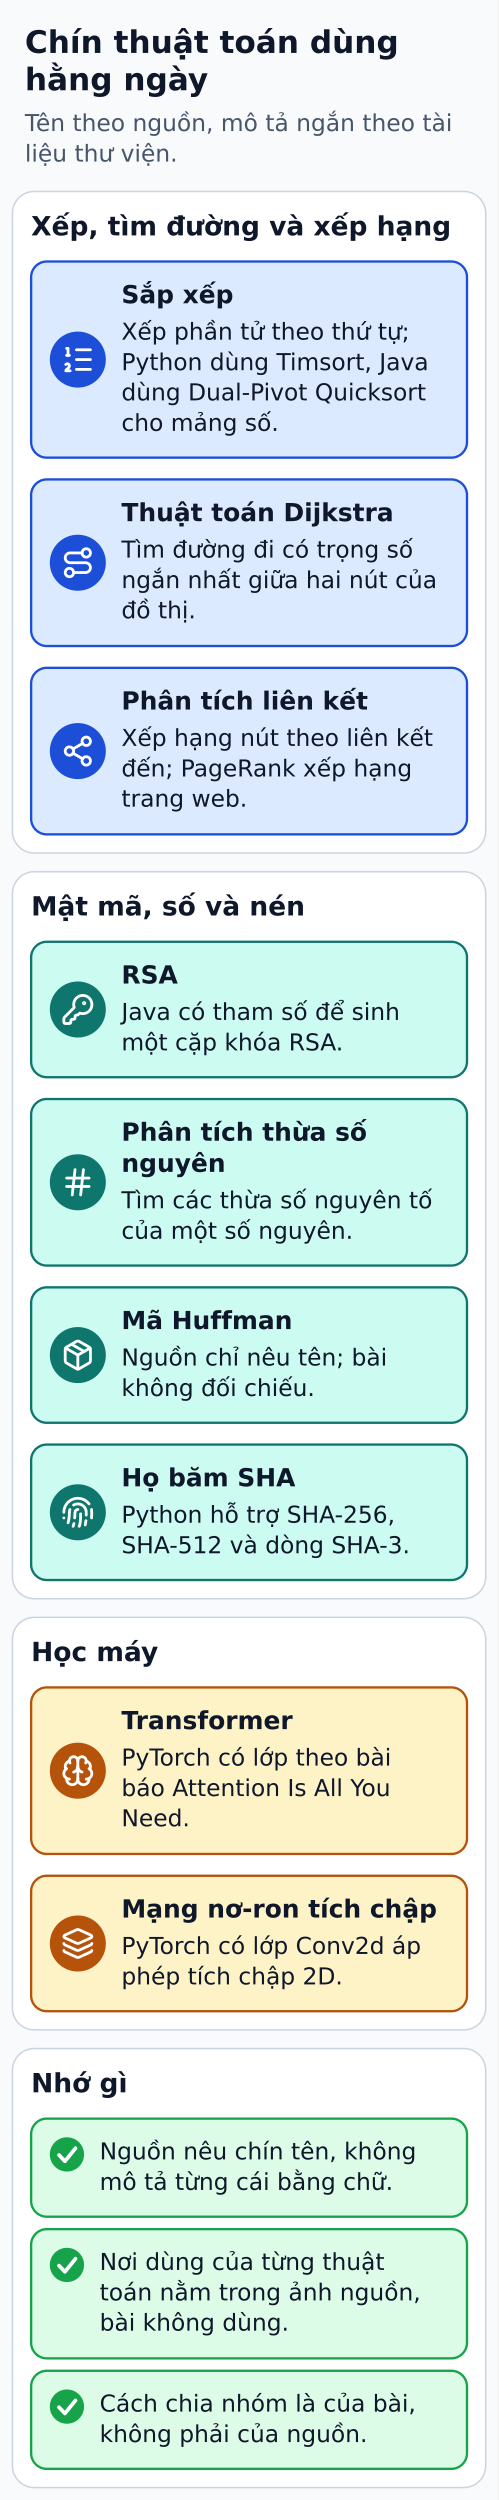
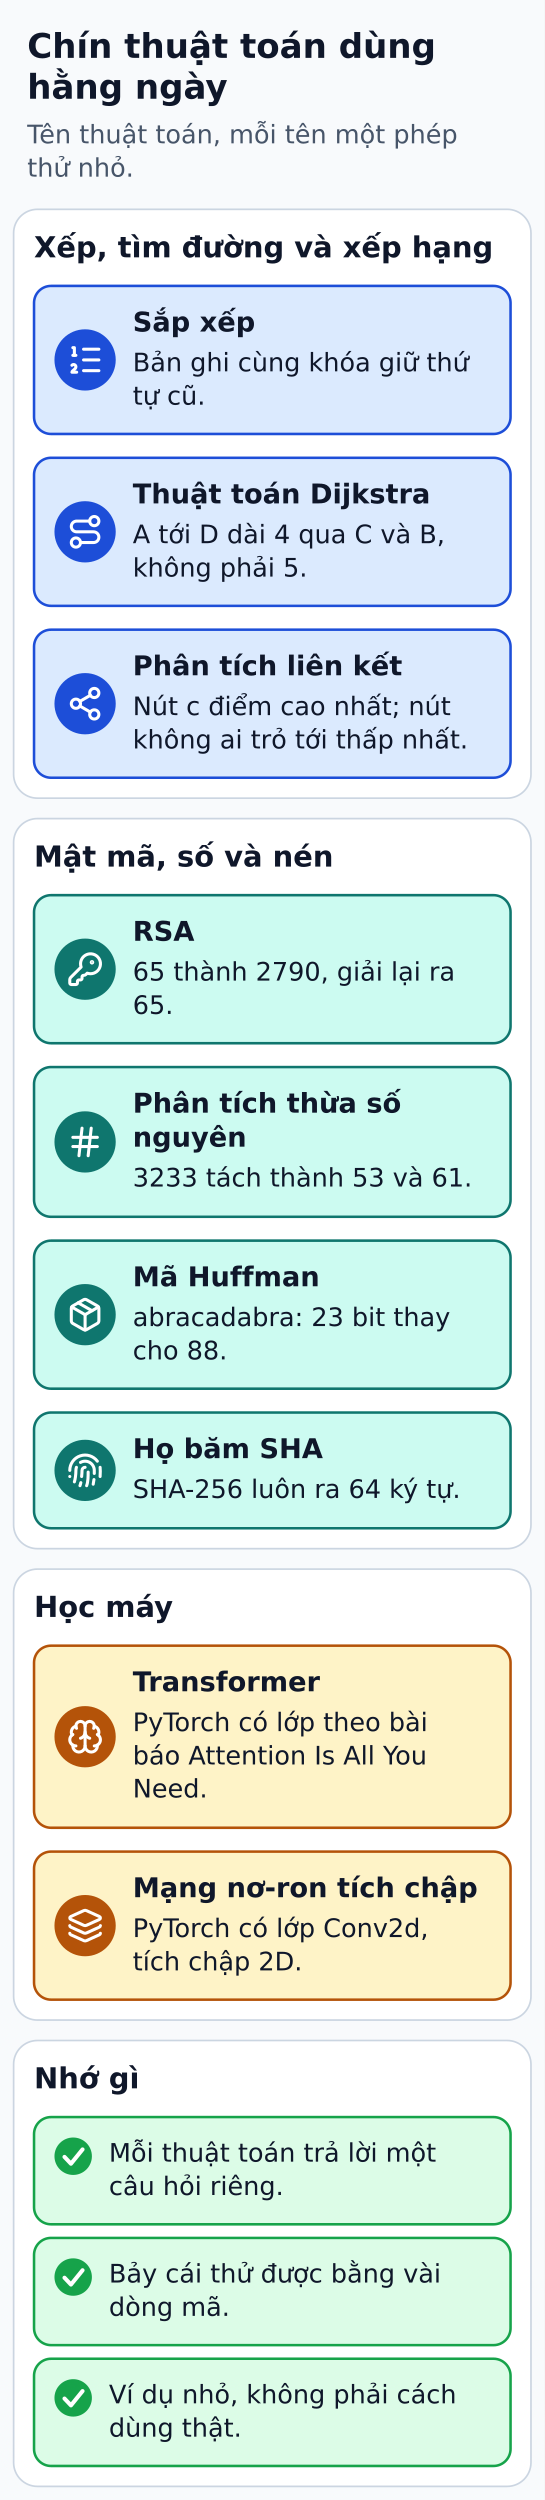
- <svg xmlns="http://www.w3.org/2000/svg" width="320" height="1606" viewBox="0 0 320 1606" role="img" aria-labelledby="title desc">
+ <svg xmlns="http://www.w3.org/2000/svg" width="320" height="1469" viewBox="0 0 320 1469" role="img" aria-labelledby="title desc">
  <defs>
    <marker id="arrow" markerWidth="8" markerHeight="8" refX="6" refY="3" orient="auto">
      <path d="M0,0 L6,3 L0,6" fill="none" stroke="#334155" stroke-width="1.5" />
    </marker>
  </defs>
-   <rect width="320" height="1606" fill="#f8fafc" />
+   <rect width="320" height="1469" fill="#f8fafc" />
  <g font-family="DejaVu Sans, Arial, sans-serif" fill="#0f172a">
    <text x="16" y="34" font-size="20" fill="#0f172a" font-weight="bold" text-anchor="start">Chín thuật toán dùng</text>
    <text x="16" y="58" font-size="20" fill="#0f172a" font-weight="bold" text-anchor="start">hằng ngày</text>
-     <text x="16" y="84.2" font-size="15" fill="#475569" font-weight="normal" text-anchor="start">Tên theo nguồn, mô tả ngắn theo tài</text>
-     <text x="16" y="103.8" font-size="15" fill="#475569" font-weight="normal" text-anchor="start">liệu thư viện.</text>
-     <rect x="8" y="123" width="304" height="425" rx="14" fill="#ffffff" stroke="#cbd5e1" stroke-width="1" />
+     <text x="16" y="84.2" font-size="15" fill="#475569" font-weight="normal" text-anchor="start">Tên thuật toán, mỗi tên một phép</text>
+     <text x="16" y="103.8" font-size="15" fill="#475569" font-weight="normal" text-anchor="start">thử nhỏ.</text>
+     <rect x="8" y="123" width="304" height="346" rx="14" fill="#ffffff" stroke="#cbd5e1" stroke-width="1" />
    <text x="20" y="151.2" font-size="17" fill="#0f172a" font-weight="bold" text-anchor="start">Xếp, tìm đường và xếp hạng</text>
-     <rect x="20" y="168" width="280" height="126" rx="10" fill="#dbeafe" stroke="#1d4ed8" stroke-width="1.5" />
-     <circle cx="50" cy="231" r="18" fill="#1d4ed8" />
-     <g transform="translate(39.2 220.2) scale(0.9)" fill="none" stroke="#FFFFFF" stroke-width="2" stroke-linecap="round" stroke-linejoin="round">
+     <rect x="20" y="168" width="280" height="87" rx="10" fill="#dbeafe" stroke="#1d4ed8" stroke-width="1.5" />
+     <circle cx="50" cy="211.5" r="18" fill="#1d4ed8" />
+     <g transform="translate(39.2 200.7) scale(0.9)" fill="none" stroke="#FFFFFF" stroke-width="2" stroke-linecap="round" stroke-linejoin="round">
      <path d="M11 5h10" />
      <path d="M11 12h10" />
      <path d="M11 19h10" />
      <path d="M4 4h1v5" />
      <path d="M4 9h2" />
      <path d="M6.5 20H3.4c0-1 2.6-1.925 2.6-3.5a1.5 1.5 0 0 0-2.6-1.02" />
    </g>
    <text x="78" y="194.8" font-size="16" fill="#0f172a" font-weight="bold" text-anchor="start">Sắp xếp</text>
-     <text x="78" y="218.2" font-size="15" fill="#0f172a" font-weight="normal" text-anchor="start">Xếp phần tử theo thứ tự;</text>
-     <text x="78" y="237.8" font-size="15" fill="#0f172a" font-weight="normal" text-anchor="start">Python dùng Timsort, Java</text>
-     <text x="78" y="257.2" font-size="15" fill="#0f172a" font-weight="normal" text-anchor="start">dùng Dual-Pivot Quicksort</text>
-     <text x="78" y="276.8" font-size="15" fill="#0f172a" font-weight="normal" text-anchor="start">cho mảng số.</text>
-     <rect x="20" y="308" width="280" height="107" rx="10" fill="#dbeafe" stroke="#1d4ed8" stroke-width="1.5" />
-     <circle cx="50" cy="361.5" r="18" fill="#1d4ed8" />
-     <g transform="translate(39.2 350.7) scale(0.9)" fill="none" stroke="#FFFFFF" stroke-width="2" stroke-linecap="round" stroke-linejoin="round">
+     <text x="78" y="218.2" font-size="15" fill="#0f172a" font-weight="normal" text-anchor="start">Bản ghi cùng khóa giữ thứ</text>
+     <text x="78" y="237.8" font-size="15" fill="#0f172a" font-weight="normal" text-anchor="start">tự cũ.</text>
+     <rect x="20" y="269" width="280" height="87" rx="10" fill="#dbeafe" stroke="#1d4ed8" stroke-width="1.5" />
+     <circle cx="50" cy="312.5" r="18" fill="#1d4ed8" />
+     <g transform="translate(39.2 301.7) scale(0.9)" fill="none" stroke="#FFFFFF" stroke-width="2" stroke-linecap="round" stroke-linejoin="round">
      <circle cx="6" cy="19" r="3" />
      <path d="M9 19h8.5a3.5 3.5 0 0 0 0-7h-11a3.5 3.5 0 0 1 0-7H15" />
      <circle cx="18" cy="5" r="3" />
    </g>
-     <text x="78" y="334.8" font-size="16" fill="#0f172a" font-weight="bold" text-anchor="start">Thuật toán Dijkstra</text>
-     <text x="78" y="358.2" font-size="15" fill="#0f172a" font-weight="normal" text-anchor="start">Tìm đường đi có trọng số</text>
-     <text x="78" y="377.8" font-size="15" fill="#0f172a" font-weight="normal" text-anchor="start">ngắn nhất giữa hai nút của</text>
-     <text x="78" y="397.2" font-size="15" fill="#0f172a" font-weight="normal" text-anchor="start">đồ thị.</text>
-     <rect x="20" y="429" width="280" height="107" rx="10" fill="#dbeafe" stroke="#1d4ed8" stroke-width="1.5" />
-     <circle cx="50" cy="482.5" r="18" fill="#1d4ed8" />
-     <g transform="translate(39.2 471.7) scale(0.9)" fill="none" stroke="#FFFFFF" stroke-width="2" stroke-linecap="round" stroke-linejoin="round">
+     <text x="78" y="295.8" font-size="16" fill="#0f172a" font-weight="bold" text-anchor="start">Thuật toán Dijkstra</text>
+     <text x="78" y="319.2" font-size="15" fill="#0f172a" font-weight="normal" text-anchor="start">A tới D dài 4 qua C và B,</text>
+     <text x="78" y="338.8" font-size="15" fill="#0f172a" font-weight="normal" text-anchor="start">không phải 5.</text>
+     <rect x="20" y="370" width="280" height="87" rx="10" fill="#dbeafe" stroke="#1d4ed8" stroke-width="1.5" />
+     <circle cx="50" cy="413.5" r="18" fill="#1d4ed8" />
+     <g transform="translate(39.2 402.7) scale(0.9)" fill="none" stroke="#FFFFFF" stroke-width="2" stroke-linecap="round" stroke-linejoin="round">
      <circle cx="18" cy="5" r="3" />
      <circle cx="6" cy="12" r="3" />
      <circle cx="18" cy="19" r="3" />
      <line x1="8.59" x2="15.42" y1="13.51" y2="17.49" />
      <line x1="15.41" x2="8.59" y1="6.51" y2="10.49" />
    </g>
-     <text x="78" y="455.8" font-size="16" fill="#0f172a" font-weight="bold" text-anchor="start">Phân tích liên kết</text>
-     <text x="78" y="479.2" font-size="15" fill="#0f172a" font-weight="normal" text-anchor="start">Xếp hạng nút theo liên kết</text>
-     <text x="78" y="498.8" font-size="15" fill="#0f172a" font-weight="normal" text-anchor="start">đến; PageRank xếp hạng</text>
-     <text x="78" y="518.2" font-size="15" fill="#0f172a" font-weight="normal" text-anchor="start">trang web.</text>
-     <rect x="8" y="560" width="304" height="467" rx="14" fill="#ffffff" stroke="#cbd5e1" stroke-width="1" />
-     <text x="20" y="588.1" font-size="17" fill="#0f172a" font-weight="bold" text-anchor="start">Mật mã, số và nén</text>
-     <rect x="20" y="605" width="280" height="87" rx="10" fill="#ccfbf1" stroke="#0f766e" stroke-width="1.5" />
-     <circle cx="50" cy="648.5" r="18" fill="#0f766e" />
-     <g transform="translate(39.2 637.7) scale(0.9)" fill="none" stroke="#FFFFFF" stroke-width="2" stroke-linecap="round" stroke-linejoin="round">
+     <text x="78" y="396.8" font-size="16" fill="#0f172a" font-weight="bold" text-anchor="start">Phân tích liên kết</text>
+     <text x="78" y="420.2" font-size="15" fill="#0f172a" font-weight="normal" text-anchor="start">Nút c điểm cao nhất; nút</text>
+     <text x="78" y="439.8" font-size="15" fill="#0f172a" font-weight="normal" text-anchor="start">không ai trỏ tới thấp nhất.</text>
+     <rect x="8" y="481" width="304" height="429" rx="14" fill="#ffffff" stroke="#cbd5e1" stroke-width="1" />
+     <text x="20" y="509.2" font-size="17" fill="#0f172a" font-weight="bold" text-anchor="start">Mật mã, số và nén</text>
+     <rect x="20" y="526" width="280" height="87" rx="10" fill="#ccfbf1" stroke="#0f766e" stroke-width="1.5" />
+     <circle cx="50" cy="569.5" r="18" fill="#0f766e" />
+     <g transform="translate(39.2 558.7) scale(0.9)" fill="none" stroke="#FFFFFF" stroke-width="2" stroke-linecap="round" stroke-linejoin="round">
      <path d="M2.586 17.414A2 2 0 0 0 2 18.828V21a1 1 0 0 0 1 1h3a1 1 0 0 0 1-1v-1a1 1 0 0 1 1-1h1a1 1 0 0 0 1-1v-1a1 1 0 0 1 1-1h.172a2 2 0 0 0 1.414-.586l.814-.814a6.5 6.5 0 1 0-4-4z" />
      <circle cx="16.5" cy="7.5" fill="#FFFFFF" r=".5" />
    </g>
-     <text x="78" y="631.8" font-size="16" fill="#0f172a" font-weight="bold" text-anchor="start">RSA</text>
-     <text x="78" y="655.2" font-size="15" fill="#0f172a" font-weight="normal" text-anchor="start">Java có tham số để sinh</text>
-     <text x="78" y="674.8" font-size="15" fill="#0f172a" font-weight="normal" text-anchor="start">một cặp khóa RSA.</text>
-     <rect x="20" y="706" width="280" height="107" rx="10" fill="#ccfbf1" stroke="#0f766e" stroke-width="1.5" />
-     <circle cx="50" cy="759.5" r="18" fill="#0f766e" />
-     <g transform="translate(39.2 748.7) scale(0.9)" fill="none" stroke="#FFFFFF" stroke-width="2" stroke-linecap="round" stroke-linejoin="round">
+     <text x="78" y="552.8" font-size="16" fill="#0f172a" font-weight="bold" text-anchor="start">RSA</text>
+     <text x="78" y="576.2" font-size="15" fill="#0f172a" font-weight="normal" text-anchor="start">65 thành 2790, giải lại ra</text>
+     <text x="78" y="595.8" font-size="15" fill="#0f172a" font-weight="normal" text-anchor="start">65.</text>
+     <rect x="20" y="627" width="280" height="88" rx="10" fill="#ccfbf1" stroke="#0f766e" stroke-width="1.5" />
+     <circle cx="50" cy="671" r="18" fill="#0f766e" />
+     <g transform="translate(39.2 660.2) scale(0.9)" fill="none" stroke="#FFFFFF" stroke-width="2" stroke-linecap="round" stroke-linejoin="round">
      <line x1="4" x2="20" y1="9" y2="9" />
      <line x1="4" x2="20" y1="15" y2="15" />
      <line x1="10" x2="8" y1="3" y2="21" />
      <line x1="16" x2="14" y1="3" y2="21" />
    </g>
-     <text x="78" y="732.8" font-size="16" fill="#0f172a" font-weight="bold" text-anchor="start">Phân tích thừa số</text>
-     <text x="78" y="752.8" font-size="16" fill="#0f172a" font-weight="bold" text-anchor="start">nguyên</text>
-     <text x="78" y="776.2" font-size="15" fill="#0f172a" font-weight="normal" text-anchor="start">Tìm các thừa số nguyên tố</text>
-     <text x="78" y="795.8" font-size="15" fill="#0f172a" font-weight="normal" text-anchor="start">của một số nguyên.</text>
-     <rect x="20" y="827" width="280" height="87" rx="10" fill="#ccfbf1" stroke="#0f766e" stroke-width="1.5" />
-     <circle cx="50" cy="870.5" r="18" fill="#0f766e" />
-     <g transform="translate(39.2 859.7) scale(0.9)" fill="none" stroke="#FFFFFF" stroke-width="2" stroke-linecap="round" stroke-linejoin="round">
+     <text x="78" y="653.8" font-size="16" fill="#0f172a" font-weight="bold" text-anchor="start">Phân tích thừa số</text>
+     <text x="78" y="673.8" font-size="16" fill="#0f172a" font-weight="bold" text-anchor="start">nguyên</text>
+     <text x="78" y="697.2" font-size="15" fill="#0f172a" font-weight="normal" text-anchor="start">3233 tách thành 53 và 61.</text>
+     <rect x="20" y="729" width="280" height="87" rx="10" fill="#ccfbf1" stroke="#0f766e" stroke-width="1.5" />
+     <circle cx="50" cy="772.5" r="18" fill="#0f766e" />
+     <g transform="translate(39.2 761.7) scale(0.9)" fill="none" stroke="#FFFFFF" stroke-width="2" stroke-linecap="round" stroke-linejoin="round">
      <path d="M11 21.73a2 2 0 0 0 2 0l7-4A2 2 0 0 0 21 16V8a2 2 0 0 0-1-1.73l-7-4a2 2 0 0 0-2 0l-7 4A2 2 0 0 0 3 8v8a2 2 0 0 0 1 1.73z" />
      <path d="M12 22V12" />
      <polyline points="3.29 7 12 12 20.71 7" />
      <path d="m7.5 4.27 9 5.15" />
    </g>
-     <text x="78" y="853.8" font-size="16" fill="#0f172a" font-weight="bold" text-anchor="start">Mã Huffman</text>
-     <text x="78" y="877.2" font-size="15" fill="#0f172a" font-weight="normal" text-anchor="start">Nguồn chỉ nêu tên; bài</text>
-     <text x="78" y="896.8" font-size="15" fill="#0f172a" font-weight="normal" text-anchor="start">không đối chiếu.</text>
-     <rect x="20" y="928" width="280" height="87" rx="10" fill="#ccfbf1" stroke="#0f766e" stroke-width="1.5" />
-     <circle cx="50" cy="971.5" r="18" fill="#0f766e" />
-     <g transform="translate(39.2 960.7) scale(0.9)" fill="none" stroke="#FFFFFF" stroke-width="2" stroke-linecap="round" stroke-linejoin="round">
+     <text x="78" y="755.8" font-size="16" fill="#0f172a" font-weight="bold" text-anchor="start">Mã Huffman</text>
+     <text x="78" y="779.2" font-size="15" fill="#0f172a" font-weight="normal" text-anchor="start">abracadabra: 23 bit thay</text>
+     <text x="78" y="798.8" font-size="15" fill="#0f172a" font-weight="normal" text-anchor="start">cho 88.</text>
+     <rect x="20" y="830" width="280" height="68" rx="10" fill="#ccfbf1" stroke="#0f766e" stroke-width="1.5" />
+     <circle cx="50" cy="864" r="18" fill="#0f766e" />
+     <g transform="translate(39.2 853.2) scale(0.9)" fill="none" stroke="#FFFFFF" stroke-width="2" stroke-linecap="round" stroke-linejoin="round">
      <path d="M12 10a2 2 0 0 0-2 2c0 1.02-.1 2.51-.26 4" />
      <path d="M14 13.12c0 2.38 0 6.38-1 8.88" />
      <path d="M17.29 21.02c.12-.6.43-2.3.5-3.02" />
      <path d="M2 12a10 10 0 0 1 18-6" />
      <path d="M2 16h.01" />
      <path d="M21.8 16c.2-2 .131-5.354 0-6" />
      <path d="M5 19.5C5.5 18 6 15 6 12a6 6 0 0 1 .34-2" />
      <path d="M8.65 22c.21-.66.45-1.32.57-2" />
      <path d="M9 6.8a6 6 0 0 1 9 5.2v2" />
    </g>
-     <text x="78" y="954.8" font-size="16" fill="#0f172a" font-weight="bold" text-anchor="start">Họ băm SHA</text>
-     <text x="78" y="978.2" font-size="15" fill="#0f172a" font-weight="normal" text-anchor="start">Python hỗ trợ SHA-256,</text>
-     <text x="78" y="997.8" font-size="15" fill="#0f172a" font-weight="normal" text-anchor="start">SHA-512 và dòng SHA-3.</text>
-     <rect x="8" y="1039" width="304" height="265" rx="14" fill="#ffffff" stroke="#cbd5e1" stroke-width="1" />
-     <text x="20" y="1067.1" font-size="17" fill="#0f172a" font-weight="bold" text-anchor="start">Học máy</text>
-     <rect x="20" y="1084" width="280" height="107" rx="10" fill="#fef3c7" stroke="#b45309" stroke-width="1.5" />
-     <circle cx="50" cy="1137.5" r="18" fill="#b45309" />
-     <g transform="translate(39.2 1126.7) scale(0.9)" fill="none" stroke="#FFFFFF" stroke-width="2" stroke-linecap="round" stroke-linejoin="round">
+     <text x="78" y="856.8" font-size="16" fill="#0f172a" font-weight="bold" text-anchor="start">Họ băm SHA</text>
+     <text x="78" y="880.2" font-size="15" fill="#0f172a" font-weight="normal" text-anchor="start">SHA-256 luôn ra 64 ký tự.</text>
+     <rect x="8" y="922" width="304" height="265" rx="14" fill="#ffffff" stroke="#cbd5e1" stroke-width="1" />
+     <text x="20" y="950.1" font-size="17" fill="#0f172a" font-weight="bold" text-anchor="start">Học máy</text>
+     <rect x="20" y="967" width="280" height="107" rx="10" fill="#fef3c7" stroke="#b45309" stroke-width="1.5" />
+     <circle cx="50" cy="1020.5" r="18" fill="#b45309" />
+     <g transform="translate(39.2 1009.7) scale(0.9)" fill="none" stroke="#FFFFFF" stroke-width="2" stroke-linecap="round" stroke-linejoin="round">
      <path d="M12 18V5" />
      <path d="M15 13a4.17 4.17 0 0 1-3-4 4.17 4.17 0 0 1-3 4" />
      <path d="M17.598 6.5A3 3 0 1 0 12 5a3 3 0 1 0-5.598 1.5" />
      <path d="M17.997 5.125a4 4 0 0 1 2.526 5.77" />
      <path d="M18 18a4 4 0 0 0 2-7.464" />
      <path d="M19.967 17.483A4 4 0 1 1 12 18a4 4 0 1 1-7.967-.517" />
      <path d="M6 18a4 4 0 0 1-2-7.464" />
      <path d="M6.003 5.125a4 4 0 0 0-2.526 5.77" />
    </g>
-     <text x="78" y="1110.8" font-size="16" fill="#0f172a" font-weight="bold" text-anchor="start">Transformer</text>
-     <text x="78" y="1134.2" font-size="15" fill="#0f172a" font-weight="normal" text-anchor="start">PyTorch có lớp theo bài</text>
-     <text x="78" y="1153.8" font-size="15" fill="#0f172a" font-weight="normal" text-anchor="start">báo Attention Is All You</text>
-     <text x="78" y="1173.2" font-size="15" fill="#0f172a" font-weight="normal" text-anchor="start">Need.</text>
-     <rect x="20" y="1205" width="280" height="87" rx="10" fill="#fef3c7" stroke="#b45309" stroke-width="1.5" />
-     <circle cx="50" cy="1248.5" r="18" fill="#b45309" />
-     <g transform="translate(39.2 1237.7) scale(0.9)" fill="none" stroke="#FFFFFF" stroke-width="2" stroke-linecap="round" stroke-linejoin="round">
+     <text x="78" y="993.8" font-size="16" fill="#0f172a" font-weight="bold" text-anchor="start">Transformer</text>
+     <text x="78" y="1017.2" font-size="15" fill="#0f172a" font-weight="normal" text-anchor="start">PyTorch có lớp theo bài</text>
+     <text x="78" y="1036.8" font-size="15" fill="#0f172a" font-weight="normal" text-anchor="start">báo Attention Is All You</text>
+     <text x="78" y="1056.2" font-size="15" fill="#0f172a" font-weight="normal" text-anchor="start">Need.</text>
+     <rect x="20" y="1088" width="280" height="87" rx="10" fill="#fef3c7" stroke="#b45309" stroke-width="1.5" />
+     <circle cx="50" cy="1131.5" r="18" fill="#b45309" />
+     <g transform="translate(39.2 1120.7) scale(0.9)" fill="none" stroke="#FFFFFF" stroke-width="2" stroke-linecap="round" stroke-linejoin="round">
      <path d="M12.83 2.18a2 2 0 0 0-1.66 0L2.6 6.08a1 1 0 0 0 0 1.83l8.58 3.91a2 2 0 0 0 1.66 0l8.58-3.9a1 1 0 0 0 0-1.83z" />
      <path d="M2 12a1 1 0 0 0 .58.91l8.6 3.91a2 2 0 0 0 1.65 0l8.58-3.9A1 1 0 0 0 22 12" />
      <path d="M2 17a1 1 0 0 0 .58.91l8.6 3.91a2 2 0 0 0 1.65 0l8.58-3.9A1 1 0 0 0 22 17" />
    </g>
-     <text x="78" y="1231.8" font-size="16" fill="#0f172a" font-weight="bold" text-anchor="start">Mạng nơ-ron tích chập</text>
-     <text x="78" y="1255.2" font-size="15" fill="#0f172a" font-weight="normal" text-anchor="start">PyTorch có lớp Conv2d áp</text>
-     <text x="78" y="1274.8" font-size="15" fill="#0f172a" font-weight="normal" text-anchor="start">phép tích chập 2D.</text>
-     <rect x="8" y="1316" width="304" height="282" rx="14" fill="#ffffff" stroke="#cbd5e1" stroke-width="1" />
-     <text x="20" y="1344.1" font-size="17" fill="#0f172a" font-weight="bold" text-anchor="start">Nhớ gì</text>
-     <rect x="20" y="1361" width="280" height="63" rx="10" fill="#dcfce7" stroke="#16a34a" stroke-width="1.5" />
-     <circle cx="43" cy="1384" r="11" fill="#16a34a" />
-     <polyline points="37.9,1384.4 41.7,1388.4 48.5,1380" fill="none" stroke="#ffffff" stroke-width="2.4" stroke-linecap="round" stroke-linejoin="round" />
-     <text x="64" y="1387.2" font-size="15" fill="#0f172a" font-weight="normal" text-anchor="start">Nguồn nêu chín tên, không</text>
-     <text x="64" y="1406.8" font-size="15" fill="#0f172a" font-weight="normal" text-anchor="start">mô tả từng cái bằng chữ.</text>
-     <rect x="20" y="1432" width="280" height="83" rx="10" fill="#dcfce7" stroke="#16a34a" stroke-width="1.5" />
-     <circle cx="43" cy="1455" r="11" fill="#16a34a" />
-     <polyline points="37.9,1455.4 41.7,1459.4 48.5,1451" fill="none" stroke="#ffffff" stroke-width="2.4" stroke-linecap="round" stroke-linejoin="round" />
-     <text x="64" y="1458.2" font-size="15" fill="#0f172a" font-weight="normal" text-anchor="start">Nơi dùng của từng thuật</text>
-     <text x="64" y="1477.8" font-size="15" fill="#0f172a" font-weight="normal" text-anchor="start">toán nằm trong ảnh nguồn,</text>
-     <text x="64" y="1497.2" font-size="15" fill="#0f172a" font-weight="normal" text-anchor="start">bài không dùng.</text>
-     <rect x="20" y="1523" width="280" height="63" rx="10" fill="#dcfce7" stroke="#16a34a" stroke-width="1.5" />
-     <circle cx="43" cy="1546" r="11" fill="#16a34a" />
-     <polyline points="37.9,1546.4 41.7,1550.4 48.5,1542" fill="none" stroke="#ffffff" stroke-width="2.4" stroke-linecap="round" stroke-linejoin="round" />
-     <text x="64" y="1549.2" font-size="15" fill="#0f172a" font-weight="normal" text-anchor="start">Cách chia nhóm là của bài,</text>
-     <text x="64" y="1568.8" font-size="15" fill="#0f172a" font-weight="normal" text-anchor="start">không phải của nguồn.</text>
+     <text x="78" y="1114.8" font-size="16" fill="#0f172a" font-weight="bold" text-anchor="start">Mạng nơ-ron tích chập</text>
+     <text x="78" y="1138.2" font-size="15" fill="#0f172a" font-weight="normal" text-anchor="start">PyTorch có lớp Conv2d,</text>
+     <text x="78" y="1157.8" font-size="15" fill="#0f172a" font-weight="normal" text-anchor="start">tích chập 2D.</text>
+     <rect x="8" y="1199" width="304" height="262" rx="14" fill="#ffffff" stroke="#cbd5e1" stroke-width="1" />
+     <text x="20" y="1227.1" font-size="17" fill="#0f172a" font-weight="bold" text-anchor="start">Nhớ gì</text>
+     <rect x="20" y="1244" width="280" height="63" rx="10" fill="#dcfce7" stroke="#16a34a" stroke-width="1.5" />
+     <circle cx="43" cy="1267" r="11" fill="#16a34a" />
+     <polyline points="37.9,1267.4 41.7,1271.4 48.5,1263" fill="none" stroke="#ffffff" stroke-width="2.4" stroke-linecap="round" stroke-linejoin="round" />
+     <text x="64" y="1270.2" font-size="15" fill="#0f172a" font-weight="normal" text-anchor="start">Mỗi thuật toán trả lời một</text>
+     <text x="64" y="1289.8" font-size="15" fill="#0f172a" font-weight="normal" text-anchor="start">câu hỏi riêng.</text>
+     <rect x="20" y="1315" width="280" height="63" rx="10" fill="#dcfce7" stroke="#16a34a" stroke-width="1.5" />
+     <circle cx="43" cy="1338" r="11" fill="#16a34a" />
+     <polyline points="37.9,1338.4 41.7,1342.4 48.5,1334" fill="none" stroke="#ffffff" stroke-width="2.4" stroke-linecap="round" stroke-linejoin="round" />
+     <text x="64" y="1341.2" font-size="15" fill="#0f172a" font-weight="normal" text-anchor="start">Bảy cái thử được bằng vài</text>
+     <text x="64" y="1360.8" font-size="15" fill="#0f172a" font-weight="normal" text-anchor="start">dòng mã.</text>
+     <rect x="20" y="1386" width="280" height="63" rx="10" fill="#dcfce7" stroke="#16a34a" stroke-width="1.5" />
+     <circle cx="43" cy="1409" r="11" fill="#16a34a" />
+     <polyline points="37.9,1409.4 41.7,1413.4 48.5,1405" fill="none" stroke="#ffffff" stroke-width="2.4" stroke-linecap="round" stroke-linejoin="round" />
+     <text x="64" y="1412.2" font-size="15" fill="#0f172a" font-weight="normal" text-anchor="start">Ví dụ nhỏ, không phải cách</text>
+     <text x="64" y="1431.8" font-size="15" fill="#0f172a" font-weight="normal" text-anchor="start">dùng thật.</text>
  </g>
</svg>
